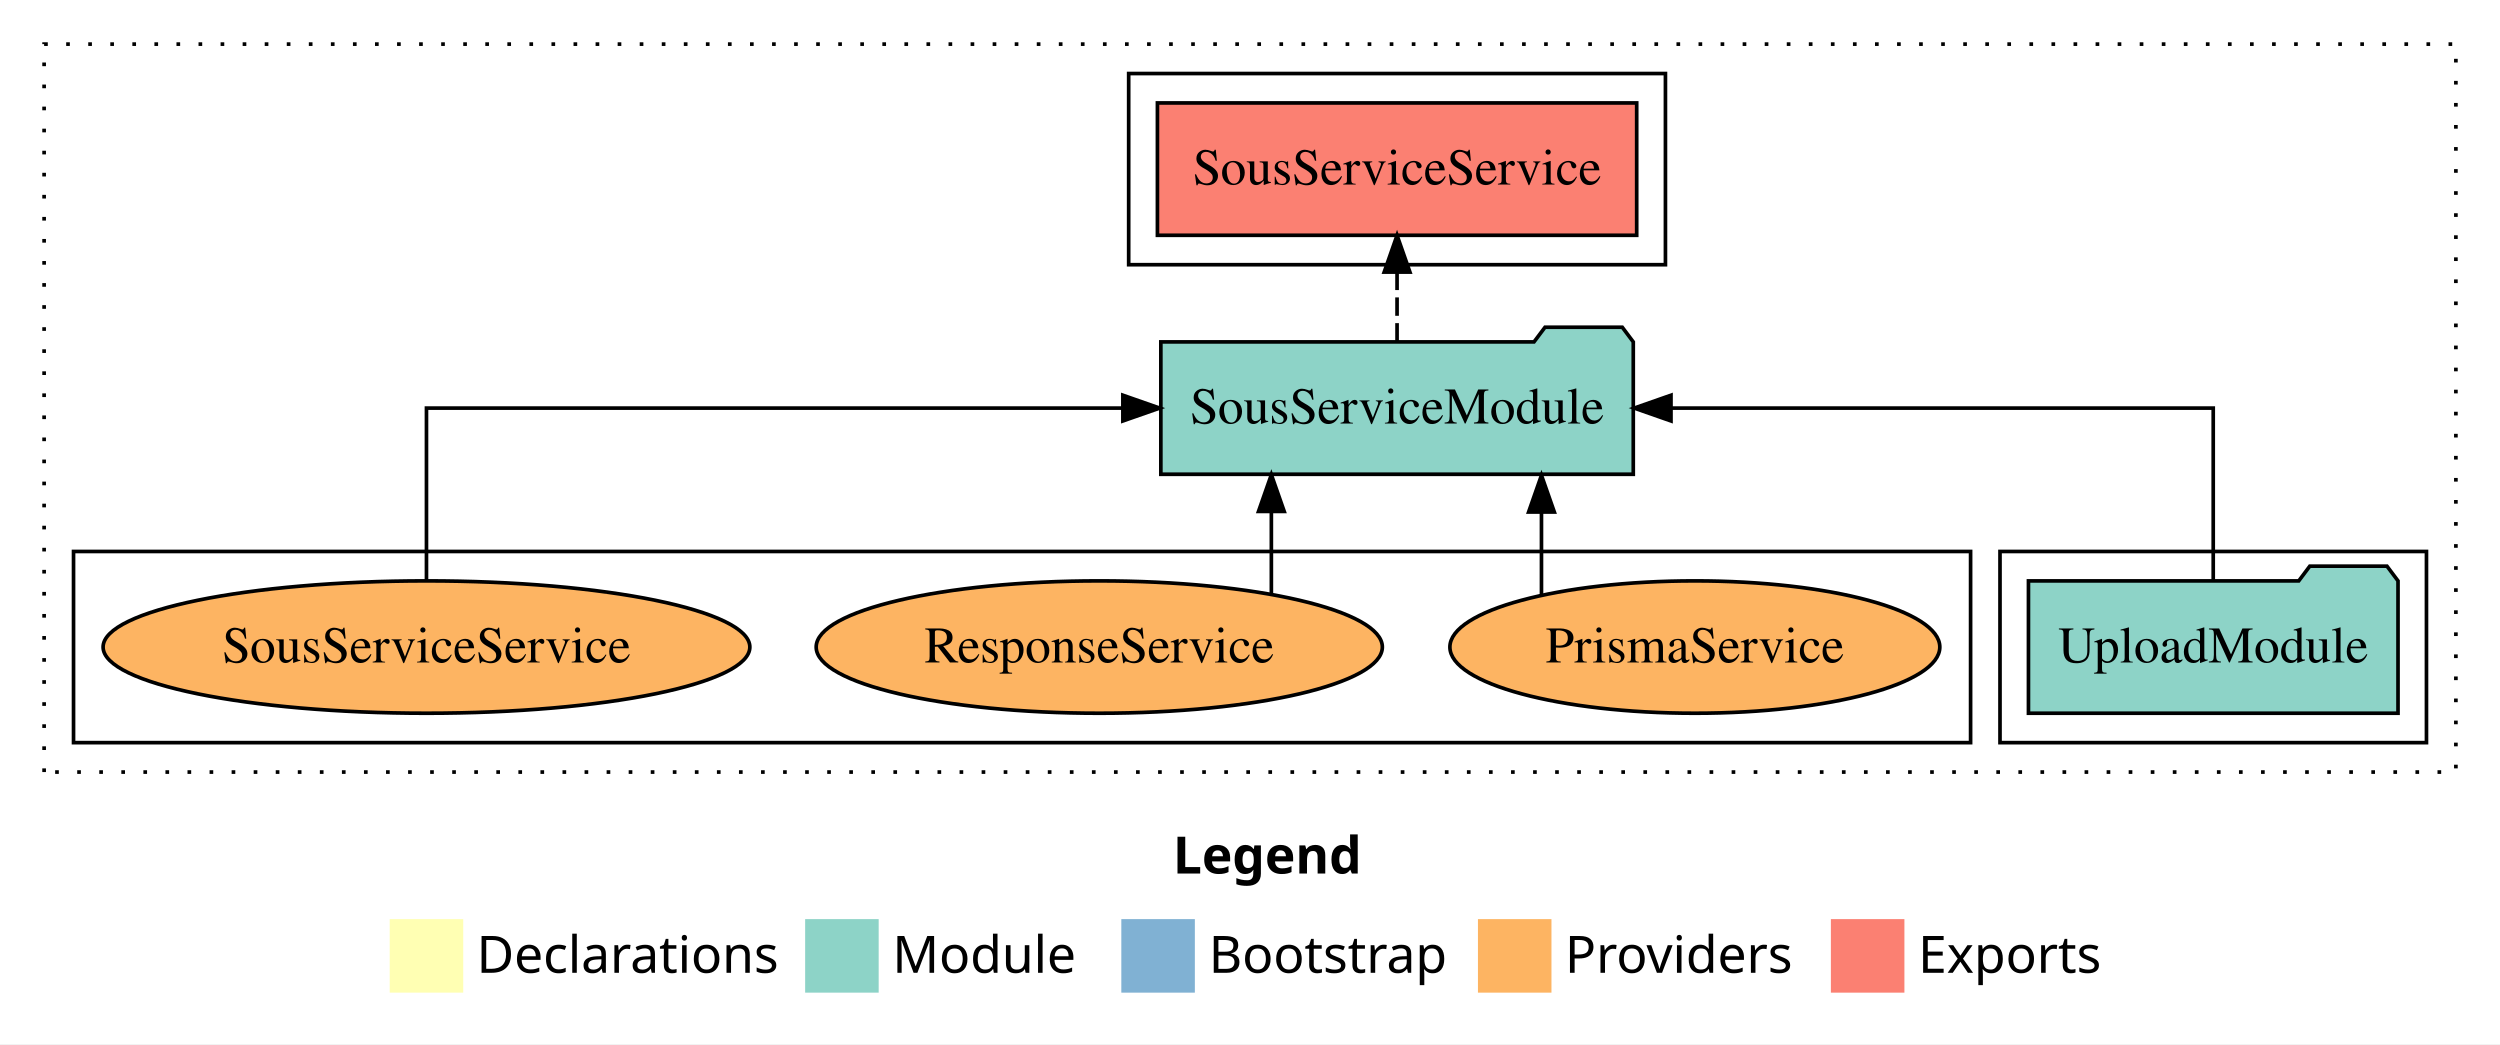
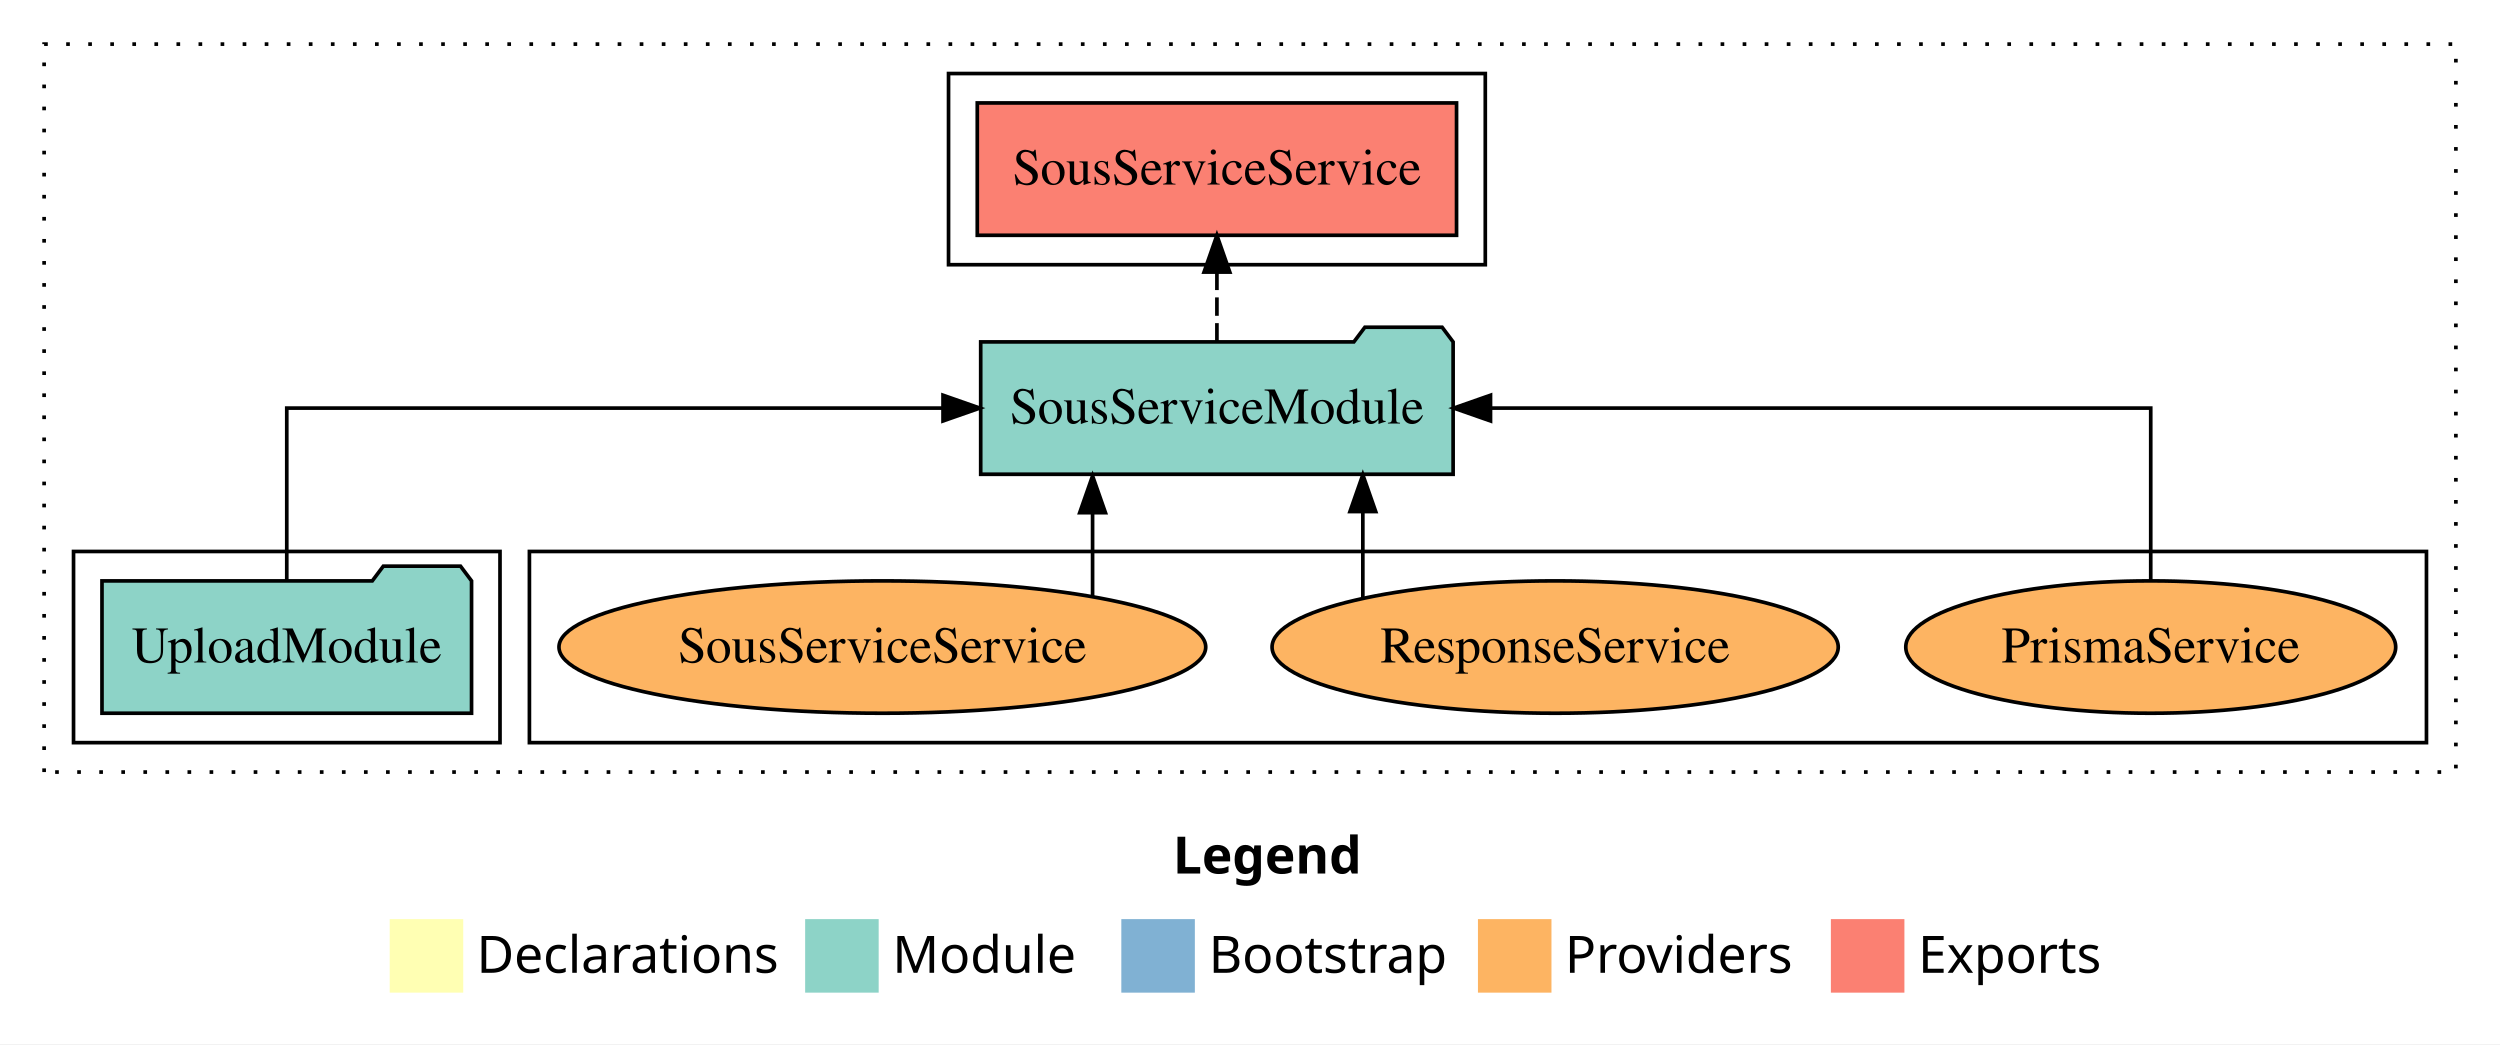
<svg xmlns="http://www.w3.org/2000/svg" width="680pt" height="284pt" viewBox="0.00 0.00 680.00 284.00">
  <g id="graph0" class="graph" transform="scale(1 1) rotate(0) translate(4 280)">
    <polygon fill="white" stroke="transparent" points="-4,4 -4,-280 676,-280 676,4 -4,4" />
    <text text-anchor="start" x="315.01" y="-42.4" font-family="Times-12" font-weight="bold" font-size="14.00">Legend</text>
    <polygon fill="#ffffb3" stroke="transparent" points="102,-10 102,-30 122,-30 122,-10 102,-10" />
    <text text-anchor="start" x="125.63" y="-15.4" font-family="Times-12" font-size="14.00">  Declarations</text>
    <polygon fill="#8dd3c7" stroke="transparent" points="215,-10 215,-30 235,-30 235,-10 215,-10" />
    <text text-anchor="start" x="238.73" y="-15.4" font-family="Times-12" font-size="14.00">  Module</text>
    <polygon fill="#80b1d3" stroke="transparent" points="301,-10 301,-30 321,-30 321,-10 301,-10" />
    <text text-anchor="start" x="324.78" y="-15.4" font-family="Times-12" font-size="14.00">  Bootstrap</text>
    <polygon fill="#fdb462" stroke="transparent" points="398,-10 398,-30 418,-30 418,-10 398,-10" />
    <text text-anchor="start" x="421.67" y="-15.4" font-family="Times-12" font-size="14.00">  Providers</text>
    <polygon fill="#fb8072" stroke="transparent" points="494,-10 494,-30 514,-30 514,-10 494,-10" />
    <text text-anchor="start" x="517.73" y="-15.4" font-family="Times-12" font-size="14.00">  Exports</text>
    <g id="clust1" class="cluster">
      <polygon fill="none" stroke="black" stroke-dasharray="1,5" points="8,-70 8,-268 664,-268 664,-70 8,-70" />
    </g>
-     <g id="clust3" class="cluster">
-       <polygon fill="none" stroke="black" points="540,-78 540,-130 656,-130 656,-78 540,-78" />
-     </g>
    <g id="clust6" class="cluster">
-       <polygon fill="none" stroke="black" points="16,-78 16,-130 532,-130 532,-78 16,-78" />
+       <polygon fill="none" stroke="black" points="140,-78 140,-130 656,-130 656,-78 140,-78" />
    </g>
    <g id="clust4" class="cluster">
-       <polygon fill="none" stroke="black" points="303,-208 303,-260 449,-260 449,-208 303,-208" />
+       <polygon fill="none" stroke="black" points="254,-208 254,-260 400,-260 400,-208 254,-208" />
+     </g>
+     <g id="clust3" class="cluster">
+       <polygon fill="none" stroke="black" points="16,-78 16,-130 132,-130 132,-78 16,-78" />
    </g>
    <g id="node1" class="node">
-       <polygon fill="#8dd3c7" stroke="black" points="648.26,-122 645.26,-126 624.26,-126 621.26,-122 547.74,-122 547.74,-86 648.26,-86 648.26,-122" />
-       <text text-anchor="middle" x="598" y="-99.8" font-family="Times,serif" font-size="14.00">UploadModule</text>
+       <polygon fill="#8dd3c7" stroke="black" points="124.26,-122 121.26,-126 100.26,-126 97.26,-122 23.74,-122 23.74,-86 124.26,-86 124.26,-122" />
+       <text text-anchor="middle" x="74" y="-99.8" font-family="Times,serif" font-size="14.00">UploadModule</text>
    </g>
    <g id="node2" class="node">
-       <polygon fill="#8dd3c7" stroke="black" points="440.25,-187 437.25,-191 416.25,-191 413.25,-187 311.75,-187 311.75,-151 440.25,-151 440.25,-187" />
-       <text text-anchor="middle" x="376" y="-164.8" font-family="Times,serif" font-size="14.00">SousServiceModule</text>
+       <polygon fill="#8dd3c7" stroke="black" points="391.25,-187 388.25,-191 367.25,-191 364.25,-187 262.75,-187 262.75,-151 391.25,-151 391.25,-187" />
+       <text text-anchor="middle" x="327" y="-164.8" font-family="Times,serif" font-size="14.00">SousServiceModule</text>
    </g>
    <g id="edge1" class="edge">
-       <path fill="none" stroke="black" d="M598,-122.11C598,-141.34 598,-169 598,-169 598,-169 450.51,-169 450.51,-169" />
-       <polygon fill="black" stroke="black" points="450.51,-165.5 440.51,-169 450.51,-172.5 450.51,-165.5" />
+       <path fill="none" stroke="black" d="M74,-122.11C74,-141.34 74,-169 74,-169 74,-169 252.5,-169 252.5,-169" />
+       <polygon fill="black" stroke="black" points="252.5,-172.5 262.5,-169 252.5,-165.5 252.5,-172.5" />
    </g>
    <g id="node3" class="node">
-       <polygon fill="#fb8072" stroke="black" points="441.18,-252 310.82,-252 310.82,-216 441.18,-216 441.18,-252" />
-       <text text-anchor="middle" x="376" y="-229.8" font-family="Times,serif" font-size="14.00">SousServiceService </text>
+       <polygon fill="#fb8072" stroke="black" points="392.18,-252 261.82,-252 261.82,-216 392.18,-216 392.18,-252" />
+       <text text-anchor="middle" x="327" y="-229.8" font-family="Times,serif" font-size="14.00">SousServiceService </text>
    </g>
    <g id="edge2" class="edge">
-       <path fill="none" stroke="black" stroke-dasharray="5,2" d="M376,-187.11C376,-187.11 376,-205.99 376,-205.99" />
-       <polygon fill="black" stroke="black" points="372.5,-205.99 376,-215.99 379.5,-205.99 372.5,-205.99" />
+       <path fill="none" stroke="black" stroke-dasharray="5,2" d="M327,-187.11C327,-187.11 327,-205.99 327,-205.99" />
+       <polygon fill="black" stroke="black" points="323.5,-205.99 327,-215.99 330.5,-205.99 323.5,-205.99" />
    </g>
    <g id="node4" class="node">
-       <ellipse fill="#fdb462" stroke="black" cx="457" cy="-104" rx="66.63" ry="18" />
-       <text text-anchor="middle" x="457" y="-99.8" font-family="Times,serif" font-size="14.00">PrismaService</text>
+       <ellipse fill="#fdb462" stroke="black" cx="581" cy="-104" rx="66.63" ry="18" />
+       <text text-anchor="middle" x="581" y="-99.8" font-family="Times,serif" font-size="14.00">PrismaService</text>
    </g>
    <g id="edge3" class="edge">
-       <path fill="none" stroke="black" d="M415.28,-118.1C415.28,-118.1 415.28,-140.72 415.28,-140.72" />
-       <polygon fill="black" stroke="black" points="411.78,-140.72 415.28,-150.72 418.78,-140.72 411.78,-140.72" />
+       <path fill="none" stroke="black" d="M581,-122.11C581,-141.34 581,-169 581,-169 581,-169 401.42,-169 401.42,-169" />
+       <polygon fill="black" stroke="black" points="401.42,-165.5 391.42,-169 401.42,-172.5 401.42,-165.5" />
    </g>
    <g id="node5" class="node">
-       <ellipse fill="#fdb462" stroke="black" cx="295" cy="-104" rx="77" ry="18" />
-       <text text-anchor="middle" x="295" y="-99.8" font-family="Times,serif" font-size="14.00">ResponseService</text>
+       <ellipse fill="#fdb462" stroke="black" cx="419" cy="-104" rx="77" ry="18" />
+       <text text-anchor="middle" x="419" y="-99.8" font-family="Times,serif" font-size="14.00">ResponseService</text>
    </g>
    <g id="edge4" class="edge">
-       <path fill="none" stroke="black" d="M341.81,-118.43C341.81,-118.43 341.81,-140.89 341.81,-140.89" />
-       <polygon fill="black" stroke="black" points="338.31,-140.89 341.81,-150.89 345.31,-140.89 338.31,-140.89" />
+       <path fill="none" stroke="black" d="M366.69,-117.47C366.69,-117.47 366.69,-140.86 366.69,-140.86" />
+       <polygon fill="black" stroke="black" points="363.19,-140.86 366.69,-150.86 370.19,-140.86 363.19,-140.86" />
    </g>
    <g id="node6" class="node">
-       <ellipse fill="#fdb462" stroke="black" cx="112" cy="-104" rx="87.96" ry="18" />
-       <text text-anchor="middle" x="112" y="-99.8" font-family="Times,serif" font-size="14.00">SousServiceService</text>
+       <ellipse fill="#fdb462" stroke="black" cx="236" cy="-104" rx="87.96" ry="18" />
+       <text text-anchor="middle" x="236" y="-99.8" font-family="Times,serif" font-size="14.00">SousServiceService</text>
    </g>
    <g id="edge5" class="edge">
-       <path fill="none" stroke="black" d="M112,-122.11C112,-141.34 112,-169 112,-169 112,-169 301.42,-169 301.42,-169" />
-       <polygon fill="black" stroke="black" points="301.42,-172.5 311.42,-169 301.42,-165.5 301.42,-172.5" />
+       <path fill="none" stroke="black" d="M293.18,-117.78C293.18,-117.78 293.18,-140.55 293.18,-140.55" />
+       <polygon fill="black" stroke="black" points="289.68,-140.55 293.18,-150.55 296.68,-140.55 289.68,-140.55" />
    </g>
  </g>
</svg>
